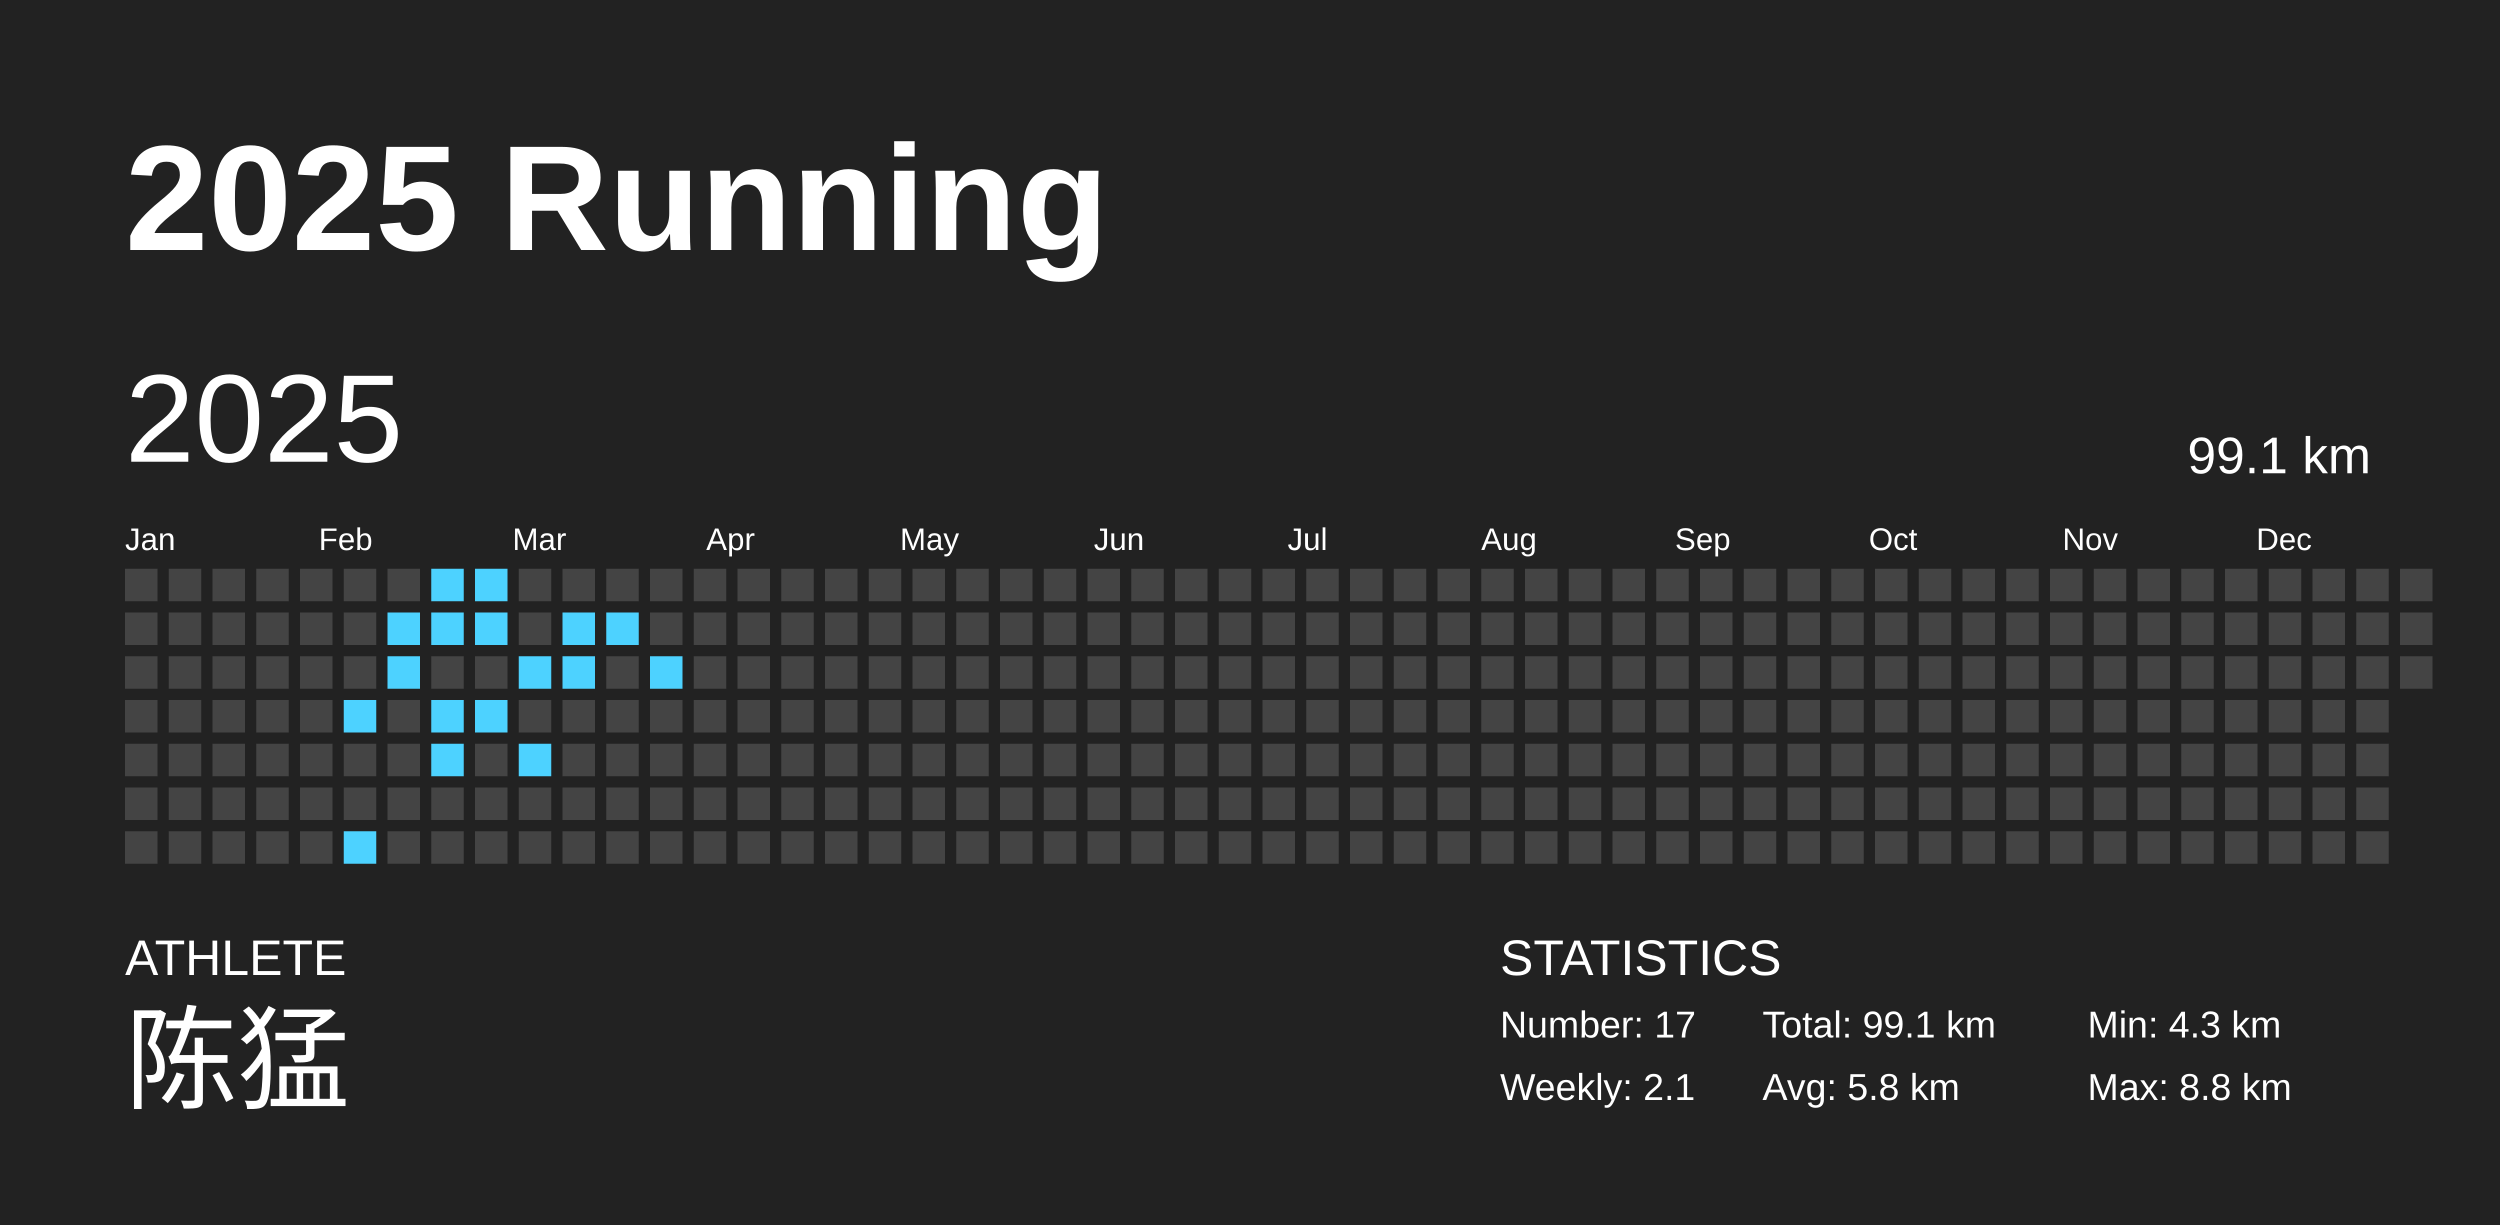
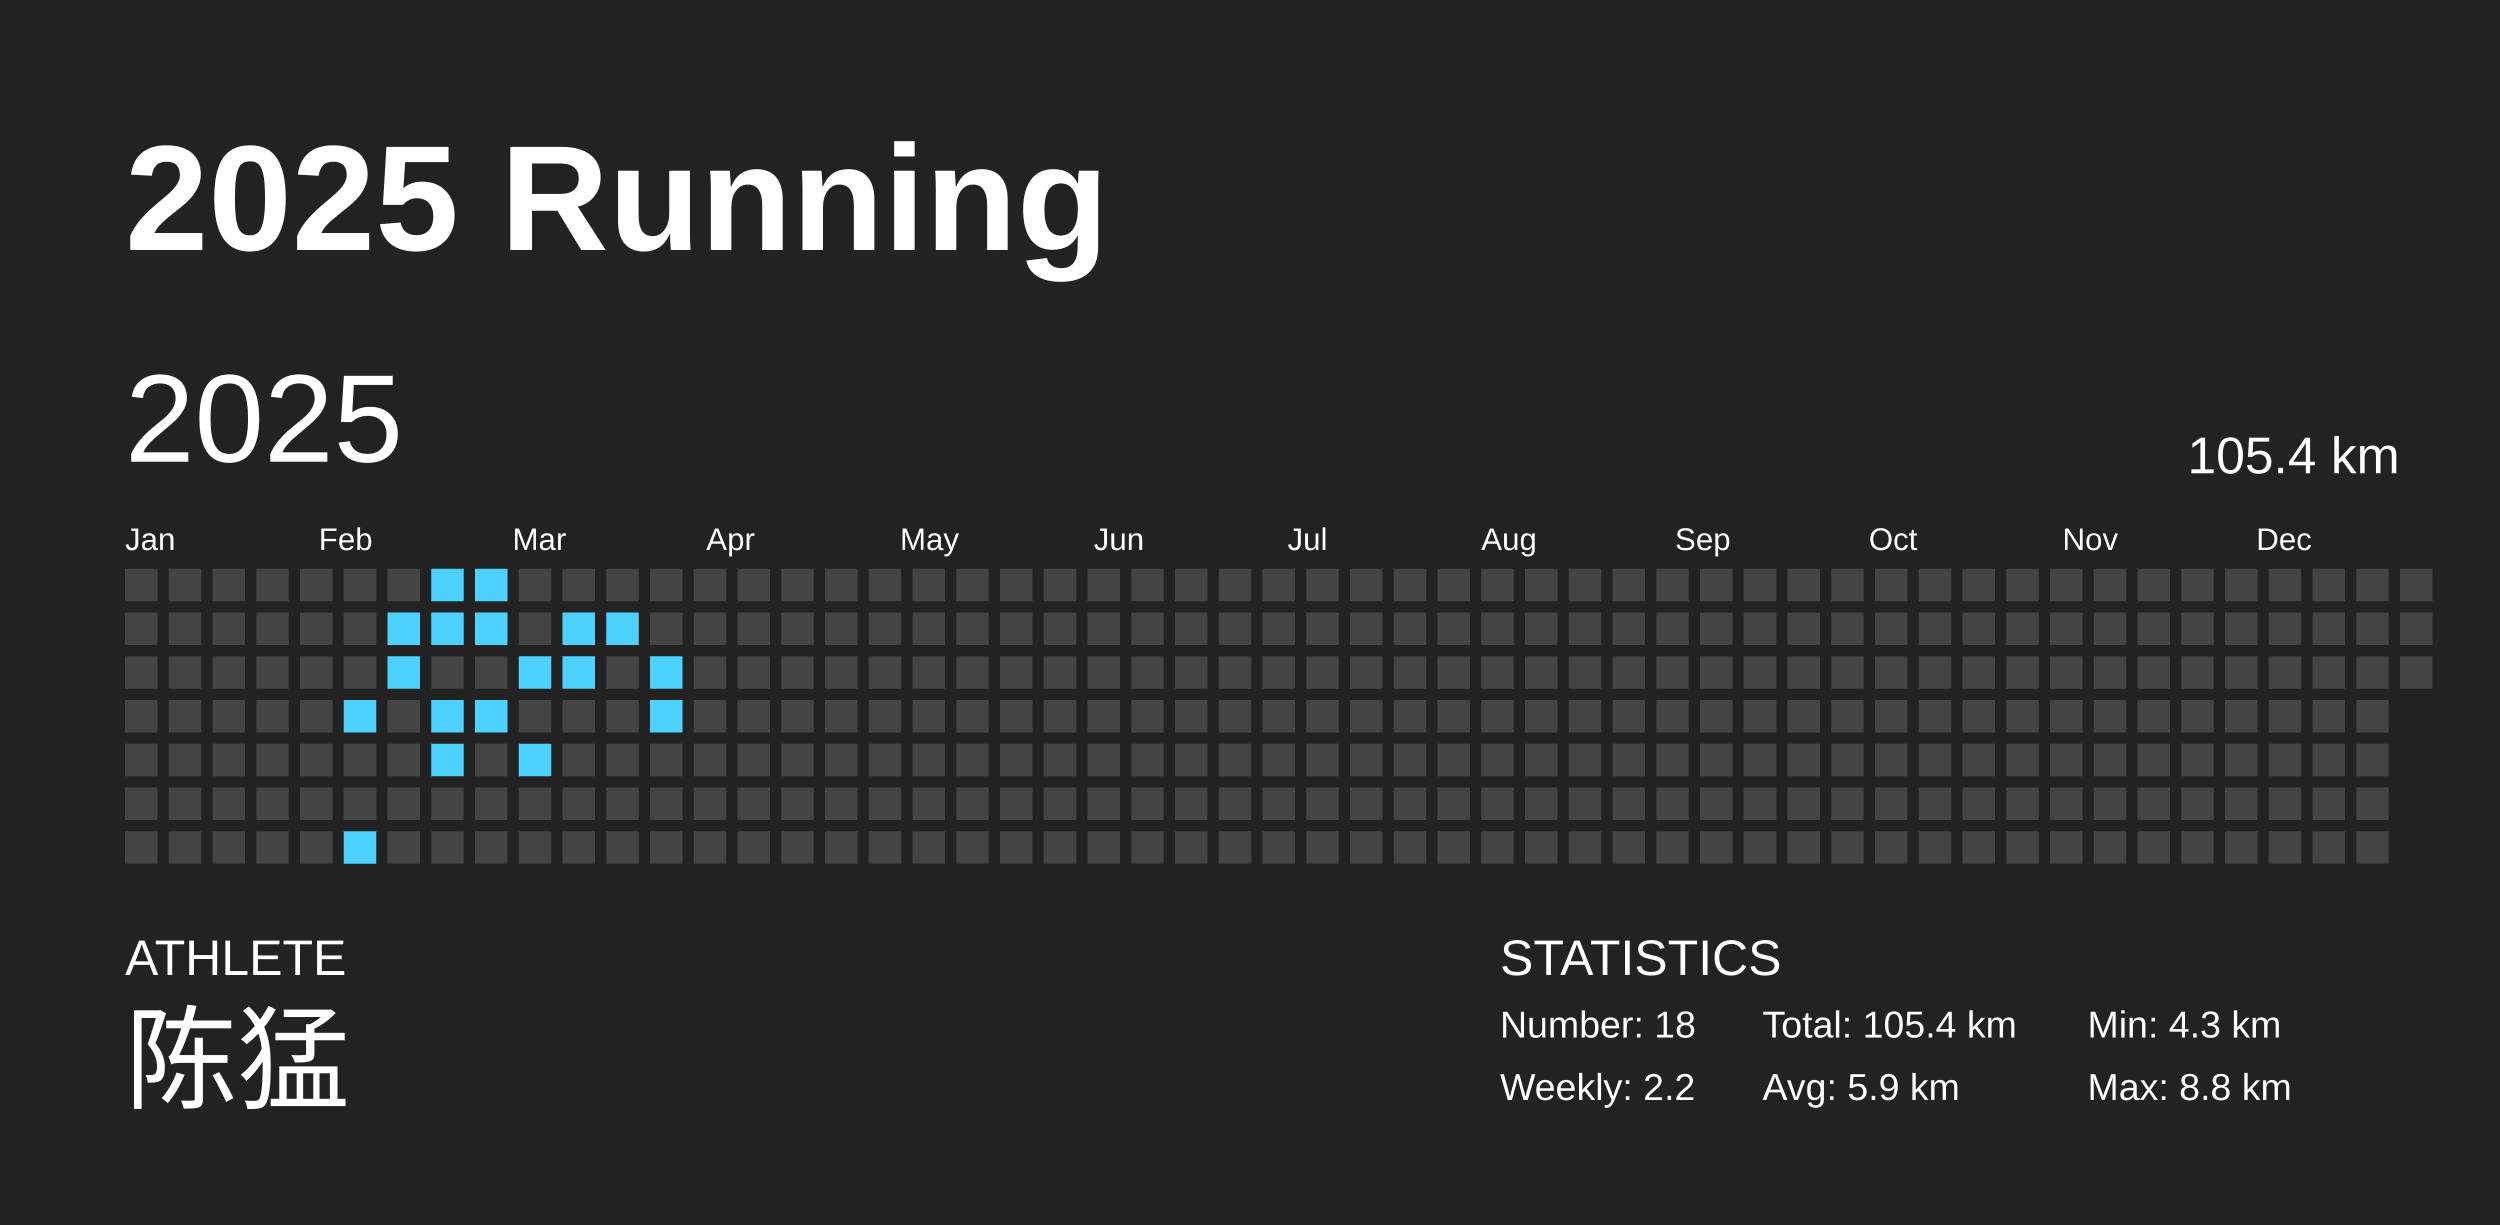
<svg xmlns="http://www.w3.org/2000/svg" baseProfile="full" height="98mm" version="1.1" viewBox="0,0,200,98" width="200mm">
  <defs />
  <rect fill="#222222" height="98" width="200" x="0" y="0" />
  <text fill="#FFFFFF" style="font-size:12px; font-family:Arial; font-weight:bold;" x="10" y="20">2025 Running</text>
  <text fill="#FFFFFF" style="font-size:4px; font-family:Arial" x="10" y="78">ATHLETE</text>
  <text fill="#FFFFFF" style="font-size:9px; font-family:Arial" x="10" y="88">陈猛</text>
  <text fill="#FFFFFF" style="font-size:4px; font-family:Arial" x="120" y="78">STATISTICS</text>
-   <text fill="#FFFFFF" style="font-size:3px; font-family:Arial" x="120" y="83">Number: 17</text>
-   <text fill="#FFFFFF" style="font-size:3px; font-family:Arial" x="120" y="88">Weekly: 2.1</text>
-   <text fill="#FFFFFF" style="font-size:3px; font-family:Arial" x="141" y="83">Total: 99.1 km</text>
-   <text fill="#FFFFFF" style="font-size:3px; font-family:Arial" x="141" y="88">Avg: 5.8 km</text>
+   <text fill="#FFFFFF" style="font-size:3px; font-family:Arial" x="120" y="83">Number: 18</text>
+   <text fill="#FFFFFF" style="font-size:3px; font-family:Arial" x="120" y="88">Weekly: 2.2</text>
+   <text fill="#FFFFFF" style="font-size:3px; font-family:Arial" x="141" y="83">Total: 105.4 km</text>
+   <text fill="#FFFFFF" style="font-size:3px; font-family:Arial" x="141" y="88">Avg: 5.9 km</text>
  <text fill="#FFFFFF" style="font-size:3px; font-family:Arial" x="167" y="83">Min: 4.3 km</text>
  <text fill="#FFFFFF" style="font-size:3px; font-family:Arial" x="167" y="88">Max: 8.8 km</text>
  <text dominant-baseline="hanging" fill="#FFFFFF" style="font-size:10.0px; font-family:Arial;" x="10" y="30">2025</text>
-   <text dominant-baseline="hanging" fill="#FFFFFF" style="font-size:4.125px; font-family:Arial;" x="175" y="35">99.1 km</text>
+   <text dominant-baseline="hanging" fill="#FFFFFF" style="font-size:4.125px; font-family:Arial;" x="175" y="35">105.4 km</text>
  <text fill="#FFFFFF" style="font-size:2.5px; font-family:Arial" x="10.0" y="44">Jan</text>
  <text fill="#FFFFFF" style="font-size:2.5px; font-family:Arial" x="25.5" y="44">Feb</text>
  <text fill="#FFFFFF" style="font-size:2.5px; font-family:Arial" x="41.0" y="44">Mar</text>
  <text fill="#FFFFFF" style="font-size:2.5px; font-family:Arial" x="56.5" y="44">Apr</text>
  <text fill="#FFFFFF" style="font-size:2.5px; font-family:Arial" x="72.0" y="44">May</text>
  <text fill="#FFFFFF" style="font-size:2.5px; font-family:Arial" x="87.5" y="44">Jun</text>
  <text fill="#FFFFFF" style="font-size:2.5px; font-family:Arial" x="103.0" y="44">Jul</text>
  <text fill="#FFFFFF" style="font-size:2.5px; font-family:Arial" x="118.5" y="44">Aug</text>
  <text fill="#FFFFFF" style="font-size:2.5px; font-family:Arial" x="134.0" y="44">Sep</text>
  <text fill="#FFFFFF" style="font-size:2.5px; font-family:Arial" x="149.5" y="44">Oct</text>
  <text fill="#FFFFFF" style="font-size:2.5px; font-family:Arial" x="165.0" y="44">Nov</text>
  <text fill="#FFFFFF" style="font-size:2.5px; font-family:Arial" x="180.5" y="44">Dec</text>
  <rect fill="#444444" height="2.6" width="2.6" x="10.0" y="45.5" />
  <rect fill="#444444" height="2.6" width="2.6" x="10.0" y="49.0" />
  <rect fill="#444444" height="2.6" width="2.6" x="10.0" y="52.5" />
  <rect fill="#444444" height="2.6" width="2.6" x="10.0" y="56.0" />
  <rect fill="#444444" height="2.6" width="2.6" x="10.0" y="59.5" />
  <rect fill="#444444" height="2.6" width="2.6" x="10.0" y="63.0" />
  <rect fill="#444444" height="2.6" width="2.6" x="10.0" y="66.5" />
  <rect fill="#444444" height="2.6" width="2.6" x="13.5" y="45.5" />
  <rect fill="#444444" height="2.6" width="2.6" x="13.5" y="49.0" />
  <rect fill="#444444" height="2.6" width="2.6" x="13.5" y="52.5" />
  <rect fill="#444444" height="2.6" width="2.6" x="13.5" y="56.0" />
  <rect fill="#444444" height="2.6" width="2.6" x="13.5" y="59.5" />
  <rect fill="#444444" height="2.6" width="2.6" x="13.5" y="63.0" />
  <rect fill="#444444" height="2.6" width="2.6" x="13.5" y="66.5" />
  <rect fill="#444444" height="2.6" width="2.6" x="17.0" y="45.5" />
  <rect fill="#444444" height="2.6" width="2.6" x="17.0" y="49.0" />
  <rect fill="#444444" height="2.6" width="2.6" x="17.0" y="52.5" />
  <rect fill="#444444" height="2.6" width="2.6" x="17.0" y="56.0" />
  <rect fill="#444444" height="2.6" width="2.6" x="17.0" y="59.5" />
  <rect fill="#444444" height="2.6" width="2.6" x="17.0" y="63.0" />
  <rect fill="#444444" height="2.6" width="2.6" x="17.0" y="66.5" />
  <rect fill="#444444" height="2.6" width="2.6" x="20.5" y="45.5" />
  <rect fill="#444444" height="2.6" width="2.6" x="20.5" y="49.0" />
  <rect fill="#444444" height="2.6" width="2.6" x="20.5" y="52.5" />
  <rect fill="#444444" height="2.6" width="2.6" x="20.5" y="56.0" />
  <rect fill="#444444" height="2.6" width="2.6" x="20.5" y="59.5" />
  <rect fill="#444444" height="2.6" width="2.6" x="20.5" y="63.0" />
  <rect fill="#444444" height="2.6" width="2.6" x="20.5" y="66.5" />
  <rect fill="#444444" height="2.6" width="2.6" x="24.0" y="45.5" />
  <rect fill="#444444" height="2.6" width="2.6" x="24.0" y="49.0" />
  <rect fill="#444444" height="2.6" width="2.6" x="24.0" y="52.5" />
  <rect fill="#444444" height="2.6" width="2.6" x="24.0" y="56.0" />
  <rect fill="#444444" height="2.6" width="2.6" x="24.0" y="59.5" />
  <rect fill="#444444" height="2.6" width="2.6" x="24.0" y="63.0" />
  <rect fill="#444444" height="2.6" width="2.6" x="24.0" y="66.5" />
  <rect fill="#444444" height="2.6" width="2.6" x="27.5" y="45.5" />
  <rect fill="#444444" height="2.6" width="2.6" x="27.5" y="49.0" />
  <rect fill="#444444" height="2.6" width="2.6" x="27.5" y="52.5" />
  <rect fill="#4dd2ff" height="2.6" width="2.6" x="27.5" y="56.0" />
  <rect fill="#444444" height="2.6" width="2.6" x="27.5" y="59.5" />
  <rect fill="#444444" height="2.6" width="2.6" x="27.5" y="63.0" />
  <rect fill="#4dd2ff" height="2.6" width="2.6" x="27.5" y="66.5" />
  <rect fill="#444444" height="2.6" width="2.6" x="31.0" y="45.5" />
  <rect fill="#4dd2ff" height="2.6" width="2.6" x="31.0" y="49.0" />
  <rect fill="#4dd2ff" height="2.6" width="2.6" x="31.0" y="52.5" />
  <rect fill="#444444" height="2.6" width="2.6" x="31.0" y="56.0" />
  <rect fill="#444444" height="2.6" width="2.6" x="31.0" y="59.5" />
  <rect fill="#444444" height="2.6" width="2.6" x="31.0" y="63.0" />
  <rect fill="#444444" height="2.6" width="2.6" x="31.0" y="66.5" />
  <rect fill="#4dd2ff" height="2.6" width="2.6" x="34.5" y="45.5" />
  <rect fill="#4dd2ff" height="2.6" width="2.6" x="34.5" y="49.0" />
  <rect fill="#444444" height="2.6" width="2.6" x="34.5" y="52.5" />
  <rect fill="#4dd2ff" height="2.6" width="2.6" x="34.5" y="56.0" />
  <rect fill="#4dd2ff" height="2.6" width="2.6" x="34.5" y="59.5" />
  <rect fill="#444444" height="2.6" width="2.6" x="34.5" y="63.0" />
  <rect fill="#444444" height="2.6" width="2.6" x="34.5" y="66.5" />
  <rect fill="#4dd2ff" height="2.6" width="2.6" x="38.0" y="45.5" />
  <rect fill="#4dd2ff" height="2.6" width="2.6" x="38.0" y="49.0" />
  <rect fill="#444444" height="2.6" width="2.6" x="38.0" y="52.5" />
  <rect fill="#4dd2ff" height="2.6" width="2.6" x="38.0" y="56.0" />
  <rect fill="#444444" height="2.6" width="2.6" x="38.0" y="59.5" />
  <rect fill="#444444" height="2.6" width="2.6" x="38.0" y="63.0" />
  <rect fill="#444444" height="2.6" width="2.6" x="38.0" y="66.5" />
  <rect fill="#444444" height="2.6" width="2.6" x="41.5" y="45.5" />
  <rect fill="#444444" height="2.6" width="2.6" x="41.5" y="49.0" />
  <rect fill="#4dd2ff" height="2.6" width="2.6" x="41.5" y="52.5" />
  <rect fill="#444444" height="2.6" width="2.6" x="41.5" y="56.0" />
  <rect fill="#4dd2ff" height="2.6" width="2.6" x="41.5" y="59.5" />
  <rect fill="#444444" height="2.6" width="2.6" x="41.5" y="63.0" />
  <rect fill="#444444" height="2.6" width="2.6" x="41.5" y="66.5" />
  <rect fill="#444444" height="2.6" width="2.6" x="45.0" y="45.5" />
  <rect fill="#4dd2ff" height="2.6" width="2.6" x="45.0" y="49.0" />
  <rect fill="#4dd2ff" height="2.6" width="2.6" x="45.0" y="52.5" />
  <rect fill="#444444" height="2.6" width="2.6" x="45.0" y="56.0" />
  <rect fill="#444444" height="2.6" width="2.6" x="45.0" y="59.5" />
  <rect fill="#444444" height="2.6" width="2.6" x="45.0" y="63.0" />
  <rect fill="#444444" height="2.6" width="2.6" x="45.0" y="66.5" />
  <rect fill="#444444" height="2.6" width="2.6" x="48.5" y="45.5" />
  <rect fill="#4dd2ff" height="2.6" width="2.6" x="48.5" y="49.0" />
  <rect fill="#444444" height="2.6" width="2.6" x="48.5" y="52.5" />
  <rect fill="#444444" height="2.6" width="2.6" x="48.5" y="56.0" />
  <rect fill="#444444" height="2.6" width="2.6" x="48.5" y="59.5" />
  <rect fill="#444444" height="2.6" width="2.6" x="48.5" y="63.0" />
  <rect fill="#444444" height="2.6" width="2.6" x="48.5" y="66.5" />
  <rect fill="#444444" height="2.6" width="2.6" x="52.0" y="45.5" />
  <rect fill="#444444" height="2.6" width="2.6" x="52.0" y="49.0" />
  <rect fill="#4dd2ff" height="2.6" width="2.6" x="52.0" y="52.5" />
-   <rect fill="#444444" height="2.6" width="2.6" x="52.0" y="56.0" />
+   <rect fill="#4dd2ff" height="2.6" width="2.6" x="52.0" y="56.0" />
  <rect fill="#444444" height="2.6" width="2.6" x="52.0" y="59.5" />
  <rect fill="#444444" height="2.6" width="2.6" x="52.0" y="63.0" />
  <rect fill="#444444" height="2.6" width="2.6" x="52.0" y="66.5" />
  <rect fill="#444444" height="2.6" width="2.6" x="55.5" y="45.5" />
  <rect fill="#444444" height="2.6" width="2.6" x="55.5" y="49.0" />
  <rect fill="#444444" height="2.6" width="2.6" x="55.5" y="52.5" />
  <rect fill="#444444" height="2.6" width="2.6" x="55.5" y="56.0" />
  <rect fill="#444444" height="2.6" width="2.6" x="55.5" y="59.5" />
  <rect fill="#444444" height="2.6" width="2.6" x="55.5" y="63.0" />
  <rect fill="#444444" height="2.6" width="2.6" x="55.5" y="66.5" />
  <rect fill="#444444" height="2.6" width="2.6" x="59.0" y="45.5" />
  <rect fill="#444444" height="2.6" width="2.6" x="59.0" y="49.0" />
  <rect fill="#444444" height="2.6" width="2.6" x="59.0" y="52.5" />
  <rect fill="#444444" height="2.6" width="2.6" x="59.0" y="56.0" />
  <rect fill="#444444" height="2.6" width="2.6" x="59.0" y="59.5" />
  <rect fill="#444444" height="2.6" width="2.6" x="59.0" y="63.0" />
  <rect fill="#444444" height="2.6" width="2.6" x="59.0" y="66.5" />
  <rect fill="#444444" height="2.6" width="2.6" x="62.5" y="45.5" />
  <rect fill="#444444" height="2.6" width="2.6" x="62.5" y="49.0" />
  <rect fill="#444444" height="2.6" width="2.6" x="62.5" y="52.5" />
  <rect fill="#444444" height="2.6" width="2.6" x="62.5" y="56.0" />
  <rect fill="#444444" height="2.6" width="2.6" x="62.5" y="59.5" />
  <rect fill="#444444" height="2.6" width="2.6" x="62.5" y="63.0" />
  <rect fill="#444444" height="2.6" width="2.6" x="62.5" y="66.5" />
  <rect fill="#444444" height="2.6" width="2.6" x="66.0" y="45.5" />
  <rect fill="#444444" height="2.6" width="2.6" x="66.0" y="49.0" />
  <rect fill="#444444" height="2.6" width="2.6" x="66.0" y="52.5" />
  <rect fill="#444444" height="2.6" width="2.6" x="66.0" y="56.0" />
  <rect fill="#444444" height="2.6" width="2.6" x="66.0" y="59.5" />
  <rect fill="#444444" height="2.6" width="2.6" x="66.0" y="63.0" />
  <rect fill="#444444" height="2.6" width="2.6" x="66.0" y="66.5" />
  <rect fill="#444444" height="2.6" width="2.6" x="69.5" y="45.5" />
  <rect fill="#444444" height="2.6" width="2.6" x="69.5" y="49.0" />
  <rect fill="#444444" height="2.6" width="2.6" x="69.5" y="52.5" />
  <rect fill="#444444" height="2.6" width="2.6" x="69.5" y="56.0" />
  <rect fill="#444444" height="2.6" width="2.6" x="69.5" y="59.5" />
  <rect fill="#444444" height="2.6" width="2.6" x="69.5" y="63.0" />
  <rect fill="#444444" height="2.6" width="2.6" x="69.5" y="66.5" />
  <rect fill="#444444" height="2.6" width="2.6" x="73.0" y="45.5" />
  <rect fill="#444444" height="2.6" width="2.6" x="73.0" y="49.0" />
  <rect fill="#444444" height="2.6" width="2.6" x="73.0" y="52.5" />
  <rect fill="#444444" height="2.6" width="2.6" x="73.0" y="56.0" />
  <rect fill="#444444" height="2.6" width="2.6" x="73.0" y="59.5" />
  <rect fill="#444444" height="2.6" width="2.6" x="73.0" y="63.0" />
  <rect fill="#444444" height="2.6" width="2.6" x="73.0" y="66.5" />
  <rect fill="#444444" height="2.6" width="2.6" x="76.5" y="45.5" />
  <rect fill="#444444" height="2.6" width="2.6" x="76.5" y="49.0" />
  <rect fill="#444444" height="2.6" width="2.6" x="76.5" y="52.5" />
  <rect fill="#444444" height="2.6" width="2.6" x="76.5" y="56.0" />
  <rect fill="#444444" height="2.6" width="2.6" x="76.5" y="59.5" />
  <rect fill="#444444" height="2.6" width="2.6" x="76.5" y="63.0" />
  <rect fill="#444444" height="2.6" width="2.6" x="76.5" y="66.5" />
  <rect fill="#444444" height="2.6" width="2.6" x="80.0" y="45.5" />
  <rect fill="#444444" height="2.6" width="2.6" x="80.0" y="49.0" />
  <rect fill="#444444" height="2.6" width="2.6" x="80.0" y="52.5" />
  <rect fill="#444444" height="2.6" width="2.6" x="80.0" y="56.0" />
  <rect fill="#444444" height="2.6" width="2.6" x="80.0" y="59.5" />
  <rect fill="#444444" height="2.6" width="2.6" x="80.0" y="63.0" />
  <rect fill="#444444" height="2.6" width="2.6" x="80.0" y="66.5" />
  <rect fill="#444444" height="2.6" width="2.6" x="83.5" y="45.5" />
  <rect fill="#444444" height="2.6" width="2.6" x="83.5" y="49.0" />
  <rect fill="#444444" height="2.6" width="2.6" x="83.5" y="52.5" />
  <rect fill="#444444" height="2.6" width="2.6" x="83.5" y="56.0" />
  <rect fill="#444444" height="2.6" width="2.6" x="83.5" y="59.5" />
  <rect fill="#444444" height="2.6" width="2.6" x="83.5" y="63.0" />
  <rect fill="#444444" height="2.6" width="2.6" x="83.5" y="66.5" />
  <rect fill="#444444" height="2.6" width="2.6" x="87.0" y="45.5" />
  <rect fill="#444444" height="2.6" width="2.6" x="87.0" y="49.0" />
  <rect fill="#444444" height="2.6" width="2.6" x="87.0" y="52.5" />
  <rect fill="#444444" height="2.6" width="2.6" x="87.0" y="56.0" />
  <rect fill="#444444" height="2.6" width="2.6" x="87.0" y="59.5" />
  <rect fill="#444444" height="2.6" width="2.6" x="87.0" y="63.0" />
  <rect fill="#444444" height="2.6" width="2.6" x="87.0" y="66.5" />
  <rect fill="#444444" height="2.6" width="2.6" x="90.5" y="45.5" />
  <rect fill="#444444" height="2.6" width="2.6" x="90.5" y="49.0" />
  <rect fill="#444444" height="2.6" width="2.6" x="90.5" y="52.5" />
  <rect fill="#444444" height="2.6" width="2.6" x="90.5" y="56.0" />
  <rect fill="#444444" height="2.6" width="2.6" x="90.5" y="59.5" />
  <rect fill="#444444" height="2.6" width="2.6" x="90.5" y="63.0" />
  <rect fill="#444444" height="2.6" width="2.6" x="90.5" y="66.5" />
  <rect fill="#444444" height="2.6" width="2.6" x="94.0" y="45.5" />
  <rect fill="#444444" height="2.6" width="2.6" x="94.0" y="49.0" />
  <rect fill="#444444" height="2.6" width="2.6" x="94.0" y="52.5" />
  <rect fill="#444444" height="2.6" width="2.6" x="94.0" y="56.0" />
  <rect fill="#444444" height="2.6" width="2.6" x="94.0" y="59.5" />
  <rect fill="#444444" height="2.6" width="2.6" x="94.0" y="63.0" />
  <rect fill="#444444" height="2.6" width="2.6" x="94.0" y="66.5" />
  <rect fill="#444444" height="2.6" width="2.6" x="97.5" y="45.5" />
  <rect fill="#444444" height="2.6" width="2.6" x="97.5" y="49.0" />
  <rect fill="#444444" height="2.6" width="2.6" x="97.5" y="52.5" />
  <rect fill="#444444" height="2.6" width="2.6" x="97.5" y="56.0" />
  <rect fill="#444444" height="2.6" width="2.6" x="97.5" y="59.5" />
  <rect fill="#444444" height="2.6" width="2.6" x="97.5" y="63.0" />
  <rect fill="#444444" height="2.6" width="2.6" x="97.5" y="66.5" />
  <rect fill="#444444" height="2.6" width="2.6" x="101.0" y="45.5" />
  <rect fill="#444444" height="2.6" width="2.6" x="101.0" y="49.0" />
  <rect fill="#444444" height="2.6" width="2.6" x="101.0" y="52.5" />
  <rect fill="#444444" height="2.6" width="2.6" x="101.0" y="56.0" />
  <rect fill="#444444" height="2.6" width="2.6" x="101.0" y="59.5" />
  <rect fill="#444444" height="2.6" width="2.6" x="101.0" y="63.0" />
  <rect fill="#444444" height="2.6" width="2.6" x="101.0" y="66.5" />
  <rect fill="#444444" height="2.6" width="2.6" x="104.5" y="45.5" />
  <rect fill="#444444" height="2.6" width="2.6" x="104.5" y="49.0" />
  <rect fill="#444444" height="2.6" width="2.6" x="104.5" y="52.5" />
  <rect fill="#444444" height="2.6" width="2.6" x="104.5" y="56.0" />
  <rect fill="#444444" height="2.6" width="2.6" x="104.5" y="59.5" />
  <rect fill="#444444" height="2.6" width="2.6" x="104.5" y="63.0" />
  <rect fill="#444444" height="2.6" width="2.6" x="104.5" y="66.5" />
  <rect fill="#444444" height="2.6" width="2.6" x="108.0" y="45.5" />
  <rect fill="#444444" height="2.6" width="2.6" x="108.0" y="49.0" />
  <rect fill="#444444" height="2.6" width="2.6" x="108.0" y="52.5" />
  <rect fill="#444444" height="2.6" width="2.6" x="108.0" y="56.0" />
  <rect fill="#444444" height="2.6" width="2.6" x="108.0" y="59.5" />
  <rect fill="#444444" height="2.6" width="2.6" x="108.0" y="63.0" />
  <rect fill="#444444" height="2.6" width="2.6" x="108.0" y="66.5" />
  <rect fill="#444444" height="2.6" width="2.6" x="111.5" y="45.5" />
  <rect fill="#444444" height="2.6" width="2.6" x="111.5" y="49.0" />
  <rect fill="#444444" height="2.6" width="2.6" x="111.5" y="52.5" />
  <rect fill="#444444" height="2.6" width="2.6" x="111.5" y="56.0" />
  <rect fill="#444444" height="2.6" width="2.6" x="111.5" y="59.5" />
  <rect fill="#444444" height="2.6" width="2.6" x="111.5" y="63.0" />
  <rect fill="#444444" height="2.6" width="2.6" x="111.5" y="66.5" />
  <rect fill="#444444" height="2.6" width="2.6" x="115.0" y="45.5" />
  <rect fill="#444444" height="2.6" width="2.6" x="115.0" y="49.0" />
  <rect fill="#444444" height="2.6" width="2.6" x="115.0" y="52.5" />
  <rect fill="#444444" height="2.6" width="2.6" x="115.0" y="56.0" />
  <rect fill="#444444" height="2.6" width="2.6" x="115.0" y="59.5" />
  <rect fill="#444444" height="2.6" width="2.6" x="115.0" y="63.0" />
  <rect fill="#444444" height="2.6" width="2.6" x="115.0" y="66.5" />
  <rect fill="#444444" height="2.6" width="2.6" x="118.5" y="45.5" />
  <rect fill="#444444" height="2.6" width="2.6" x="118.5" y="49.0" />
  <rect fill="#444444" height="2.6" width="2.6" x="118.5" y="52.5" />
  <rect fill="#444444" height="2.6" width="2.6" x="118.5" y="56.0" />
  <rect fill="#444444" height="2.6" width="2.6" x="118.5" y="59.5" />
  <rect fill="#444444" height="2.6" width="2.6" x="118.5" y="63.0" />
  <rect fill="#444444" height="2.6" width="2.6" x="118.5" y="66.5" />
  <rect fill="#444444" height="2.6" width="2.6" x="122.0" y="45.5" />
  <rect fill="#444444" height="2.6" width="2.6" x="122.0" y="49.0" />
  <rect fill="#444444" height="2.6" width="2.6" x="122.0" y="52.5" />
  <rect fill="#444444" height="2.6" width="2.6" x="122.0" y="56.0" />
  <rect fill="#444444" height="2.6" width="2.6" x="122.0" y="59.5" />
  <rect fill="#444444" height="2.6" width="2.6" x="122.0" y="63.0" />
  <rect fill="#444444" height="2.6" width="2.6" x="122.0" y="66.5" />
  <rect fill="#444444" height="2.6" width="2.6" x="125.5" y="45.5" />
  <rect fill="#444444" height="2.6" width="2.6" x="125.5" y="49.0" />
  <rect fill="#444444" height="2.6" width="2.6" x="125.5" y="52.5" />
  <rect fill="#444444" height="2.6" width="2.6" x="125.5" y="56.0" />
  <rect fill="#444444" height="2.6" width="2.6" x="125.5" y="59.5" />
  <rect fill="#444444" height="2.6" width="2.6" x="125.5" y="63.0" />
  <rect fill="#444444" height="2.6" width="2.6" x="125.5" y="66.5" />
  <rect fill="#444444" height="2.6" width="2.6" x="129.0" y="45.5" />
  <rect fill="#444444" height="2.6" width="2.6" x="129.0" y="49.0" />
  <rect fill="#444444" height="2.6" width="2.6" x="129.0" y="52.5" />
  <rect fill="#444444" height="2.6" width="2.6" x="129.0" y="56.0" />
  <rect fill="#444444" height="2.6" width="2.6" x="129.0" y="59.5" />
  <rect fill="#444444" height="2.6" width="2.6" x="129.0" y="63.0" />
  <rect fill="#444444" height="2.6" width="2.6" x="129.0" y="66.5" />
  <rect fill="#444444" height="2.6" width="2.6" x="132.5" y="45.5" />
  <rect fill="#444444" height="2.6" width="2.6" x="132.5" y="49.0" />
  <rect fill="#444444" height="2.6" width="2.6" x="132.5" y="52.5" />
  <rect fill="#444444" height="2.6" width="2.6" x="132.5" y="56.0" />
  <rect fill="#444444" height="2.6" width="2.6" x="132.5" y="59.5" />
  <rect fill="#444444" height="2.6" width="2.6" x="132.5" y="63.0" />
  <rect fill="#444444" height="2.6" width="2.6" x="132.5" y="66.5" />
  <rect fill="#444444" height="2.6" width="2.6" x="136.0" y="45.5" />
  <rect fill="#444444" height="2.6" width="2.6" x="136.0" y="49.0" />
  <rect fill="#444444" height="2.6" width="2.6" x="136.0" y="52.5" />
  <rect fill="#444444" height="2.6" width="2.6" x="136.0" y="56.0" />
  <rect fill="#444444" height="2.6" width="2.6" x="136.0" y="59.5" />
  <rect fill="#444444" height="2.6" width="2.6" x="136.0" y="63.0" />
  <rect fill="#444444" height="2.6" width="2.6" x="136.0" y="66.5" />
  <rect fill="#444444" height="2.6" width="2.6" x="139.5" y="45.5" />
  <rect fill="#444444" height="2.6" width="2.6" x="139.5" y="49.0" />
  <rect fill="#444444" height="2.6" width="2.6" x="139.5" y="52.5" />
  <rect fill="#444444" height="2.6" width="2.6" x="139.5" y="56.0" />
  <rect fill="#444444" height="2.6" width="2.6" x="139.5" y="59.5" />
  <rect fill="#444444" height="2.6" width="2.6" x="139.5" y="63.0" />
  <rect fill="#444444" height="2.6" width="2.6" x="139.5" y="66.5" />
  <rect fill="#444444" height="2.6" width="2.6" x="143.0" y="45.5" />
  <rect fill="#444444" height="2.6" width="2.6" x="143.0" y="49.0" />
  <rect fill="#444444" height="2.6" width="2.6" x="143.0" y="52.5" />
  <rect fill="#444444" height="2.6" width="2.6" x="143.0" y="56.0" />
  <rect fill="#444444" height="2.6" width="2.6" x="143.0" y="59.5" />
  <rect fill="#444444" height="2.6" width="2.6" x="143.0" y="63.0" />
  <rect fill="#444444" height="2.6" width="2.6" x="143.0" y="66.5" />
  <rect fill="#444444" height="2.6" width="2.6" x="146.5" y="45.5" />
  <rect fill="#444444" height="2.6" width="2.6" x="146.5" y="49.0" />
  <rect fill="#444444" height="2.6" width="2.6" x="146.5" y="52.5" />
  <rect fill="#444444" height="2.6" width="2.6" x="146.5" y="56.0" />
  <rect fill="#444444" height="2.6" width="2.6" x="146.5" y="59.5" />
  <rect fill="#444444" height="2.6" width="2.6" x="146.5" y="63.0" />
  <rect fill="#444444" height="2.6" width="2.6" x="146.5" y="66.5" />
  <rect fill="#444444" height="2.6" width="2.6" x="150.0" y="45.5" />
  <rect fill="#444444" height="2.6" width="2.6" x="150.0" y="49.0" />
  <rect fill="#444444" height="2.6" width="2.6" x="150.0" y="52.5" />
  <rect fill="#444444" height="2.6" width="2.6" x="150.0" y="56.0" />
  <rect fill="#444444" height="2.6" width="2.6" x="150.0" y="59.5" />
  <rect fill="#444444" height="2.6" width="2.6" x="150.0" y="63.0" />
  <rect fill="#444444" height="2.6" width="2.6" x="150.0" y="66.5" />
  <rect fill="#444444" height="2.6" width="2.6" x="153.5" y="45.5" />
  <rect fill="#444444" height="2.6" width="2.6" x="153.5" y="49.0" />
  <rect fill="#444444" height="2.6" width="2.6" x="153.5" y="52.5" />
  <rect fill="#444444" height="2.6" width="2.6" x="153.5" y="56.0" />
  <rect fill="#444444" height="2.6" width="2.6" x="153.5" y="59.5" />
  <rect fill="#444444" height="2.6" width="2.6" x="153.5" y="63.0" />
  <rect fill="#444444" height="2.6" width="2.6" x="153.5" y="66.5" />
  <rect fill="#444444" height="2.6" width="2.6" x="157.0" y="45.5" />
  <rect fill="#444444" height="2.6" width="2.6" x="157.0" y="49.0" />
  <rect fill="#444444" height="2.6" width="2.6" x="157.0" y="52.5" />
  <rect fill="#444444" height="2.6" width="2.6" x="157.0" y="56.0" />
  <rect fill="#444444" height="2.6" width="2.6" x="157.0" y="59.5" />
  <rect fill="#444444" height="2.6" width="2.6" x="157.0" y="63.0" />
  <rect fill="#444444" height="2.6" width="2.6" x="157.0" y="66.5" />
  <rect fill="#444444" height="2.6" width="2.6" x="160.5" y="45.5" />
  <rect fill="#444444" height="2.6" width="2.6" x="160.5" y="49.0" />
  <rect fill="#444444" height="2.6" width="2.6" x="160.5" y="52.5" />
  <rect fill="#444444" height="2.6" width="2.6" x="160.5" y="56.0" />
  <rect fill="#444444" height="2.6" width="2.6" x="160.5" y="59.5" />
  <rect fill="#444444" height="2.6" width="2.6" x="160.5" y="63.0" />
  <rect fill="#444444" height="2.6" width="2.6" x="160.5" y="66.5" />
  <rect fill="#444444" height="2.6" width="2.6" x="164.0" y="45.5" />
  <rect fill="#444444" height="2.6" width="2.6" x="164.0" y="49.0" />
  <rect fill="#444444" height="2.6" width="2.6" x="164.0" y="52.5" />
  <rect fill="#444444" height="2.6" width="2.6" x="164.0" y="56.0" />
  <rect fill="#444444" height="2.6" width="2.6" x="164.0" y="59.5" />
  <rect fill="#444444" height="2.6" width="2.6" x="164.0" y="63.0" />
  <rect fill="#444444" height="2.6" width="2.6" x="164.0" y="66.5" />
  <rect fill="#444444" height="2.6" width="2.6" x="167.5" y="45.5" />
  <rect fill="#444444" height="2.6" width="2.6" x="167.5" y="49.0" />
  <rect fill="#444444" height="2.6" width="2.6" x="167.5" y="52.5" />
  <rect fill="#444444" height="2.6" width="2.6" x="167.5" y="56.0" />
  <rect fill="#444444" height="2.6" width="2.6" x="167.5" y="59.5" />
  <rect fill="#444444" height="2.6" width="2.6" x="167.5" y="63.0" />
  <rect fill="#444444" height="2.6" width="2.6" x="167.5" y="66.5" />
  <rect fill="#444444" height="2.6" width="2.6" x="171.0" y="45.5" />
  <rect fill="#444444" height="2.6" width="2.6" x="171.0" y="49.0" />
  <rect fill="#444444" height="2.6" width="2.6" x="171.0" y="52.5" />
  <rect fill="#444444" height="2.6" width="2.6" x="171.0" y="56.0" />
  <rect fill="#444444" height="2.6" width="2.6" x="171.0" y="59.5" />
  <rect fill="#444444" height="2.6" width="2.6" x="171.0" y="63.0" />
  <rect fill="#444444" height="2.6" width="2.6" x="171.0" y="66.5" />
  <rect fill="#444444" height="2.6" width="2.6" x="174.5" y="45.5" />
  <rect fill="#444444" height="2.6" width="2.6" x="174.5" y="49.0" />
  <rect fill="#444444" height="2.6" width="2.6" x="174.5" y="52.5" />
  <rect fill="#444444" height="2.6" width="2.6" x="174.5" y="56.0" />
  <rect fill="#444444" height="2.6" width="2.6" x="174.5" y="59.5" />
  <rect fill="#444444" height="2.6" width="2.6" x="174.5" y="63.0" />
  <rect fill="#444444" height="2.6" width="2.6" x="174.5" y="66.5" />
  <rect fill="#444444" height="2.6" width="2.6" x="178.0" y="45.5" />
  <rect fill="#444444" height="2.6" width="2.6" x="178.0" y="49.0" />
  <rect fill="#444444" height="2.6" width="2.6" x="178.0" y="52.5" />
  <rect fill="#444444" height="2.6" width="2.6" x="178.0" y="56.0" />
  <rect fill="#444444" height="2.6" width="2.6" x="178.0" y="59.5" />
  <rect fill="#444444" height="2.6" width="2.6" x="178.0" y="63.0" />
  <rect fill="#444444" height="2.6" width="2.6" x="178.0" y="66.5" />
  <rect fill="#444444" height="2.6" width="2.6" x="181.5" y="45.5" />
  <rect fill="#444444" height="2.6" width="2.6" x="181.5" y="49.0" />
  <rect fill="#444444" height="2.6" width="2.6" x="181.5" y="52.5" />
  <rect fill="#444444" height="2.6" width="2.6" x="181.5" y="56.0" />
  <rect fill="#444444" height="2.6" width="2.6" x="181.5" y="59.5" />
  <rect fill="#444444" height="2.6" width="2.6" x="181.5" y="63.0" />
  <rect fill="#444444" height="2.6" width="2.6" x="181.5" y="66.5" />
  <rect fill="#444444" height="2.6" width="2.6" x="185.0" y="45.5" />
  <rect fill="#444444" height="2.6" width="2.6" x="185.0" y="49.0" />
  <rect fill="#444444" height="2.6" width="2.6" x="185.0" y="52.5" />
  <rect fill="#444444" height="2.6" width="2.6" x="185.0" y="56.0" />
  <rect fill="#444444" height="2.6" width="2.6" x="185.0" y="59.5" />
  <rect fill="#444444" height="2.6" width="2.6" x="185.0" y="63.0" />
  <rect fill="#444444" height="2.6" width="2.6" x="185.0" y="66.5" />
  <rect fill="#444444" height="2.6" width="2.6" x="188.5" y="45.5" />
  <rect fill="#444444" height="2.6" width="2.6" x="188.5" y="49.0" />
  <rect fill="#444444" height="2.6" width="2.6" x="188.5" y="52.5" />
  <rect fill="#444444" height="2.6" width="2.6" x="188.5" y="56.0" />
  <rect fill="#444444" height="2.6" width="2.6" x="188.5" y="59.5" />
  <rect fill="#444444" height="2.6" width="2.6" x="188.5" y="63.0" />
  <rect fill="#444444" height="2.6" width="2.6" x="188.5" y="66.5" />
  <rect fill="#444444" height="2.6" width="2.6" x="192.0" y="45.5" />
  <rect fill="#444444" height="2.6" width="2.6" x="192.0" y="49.0" />
  <rect fill="#444444" height="2.6" width="2.6" x="192.0" y="52.5" />
</svg>
